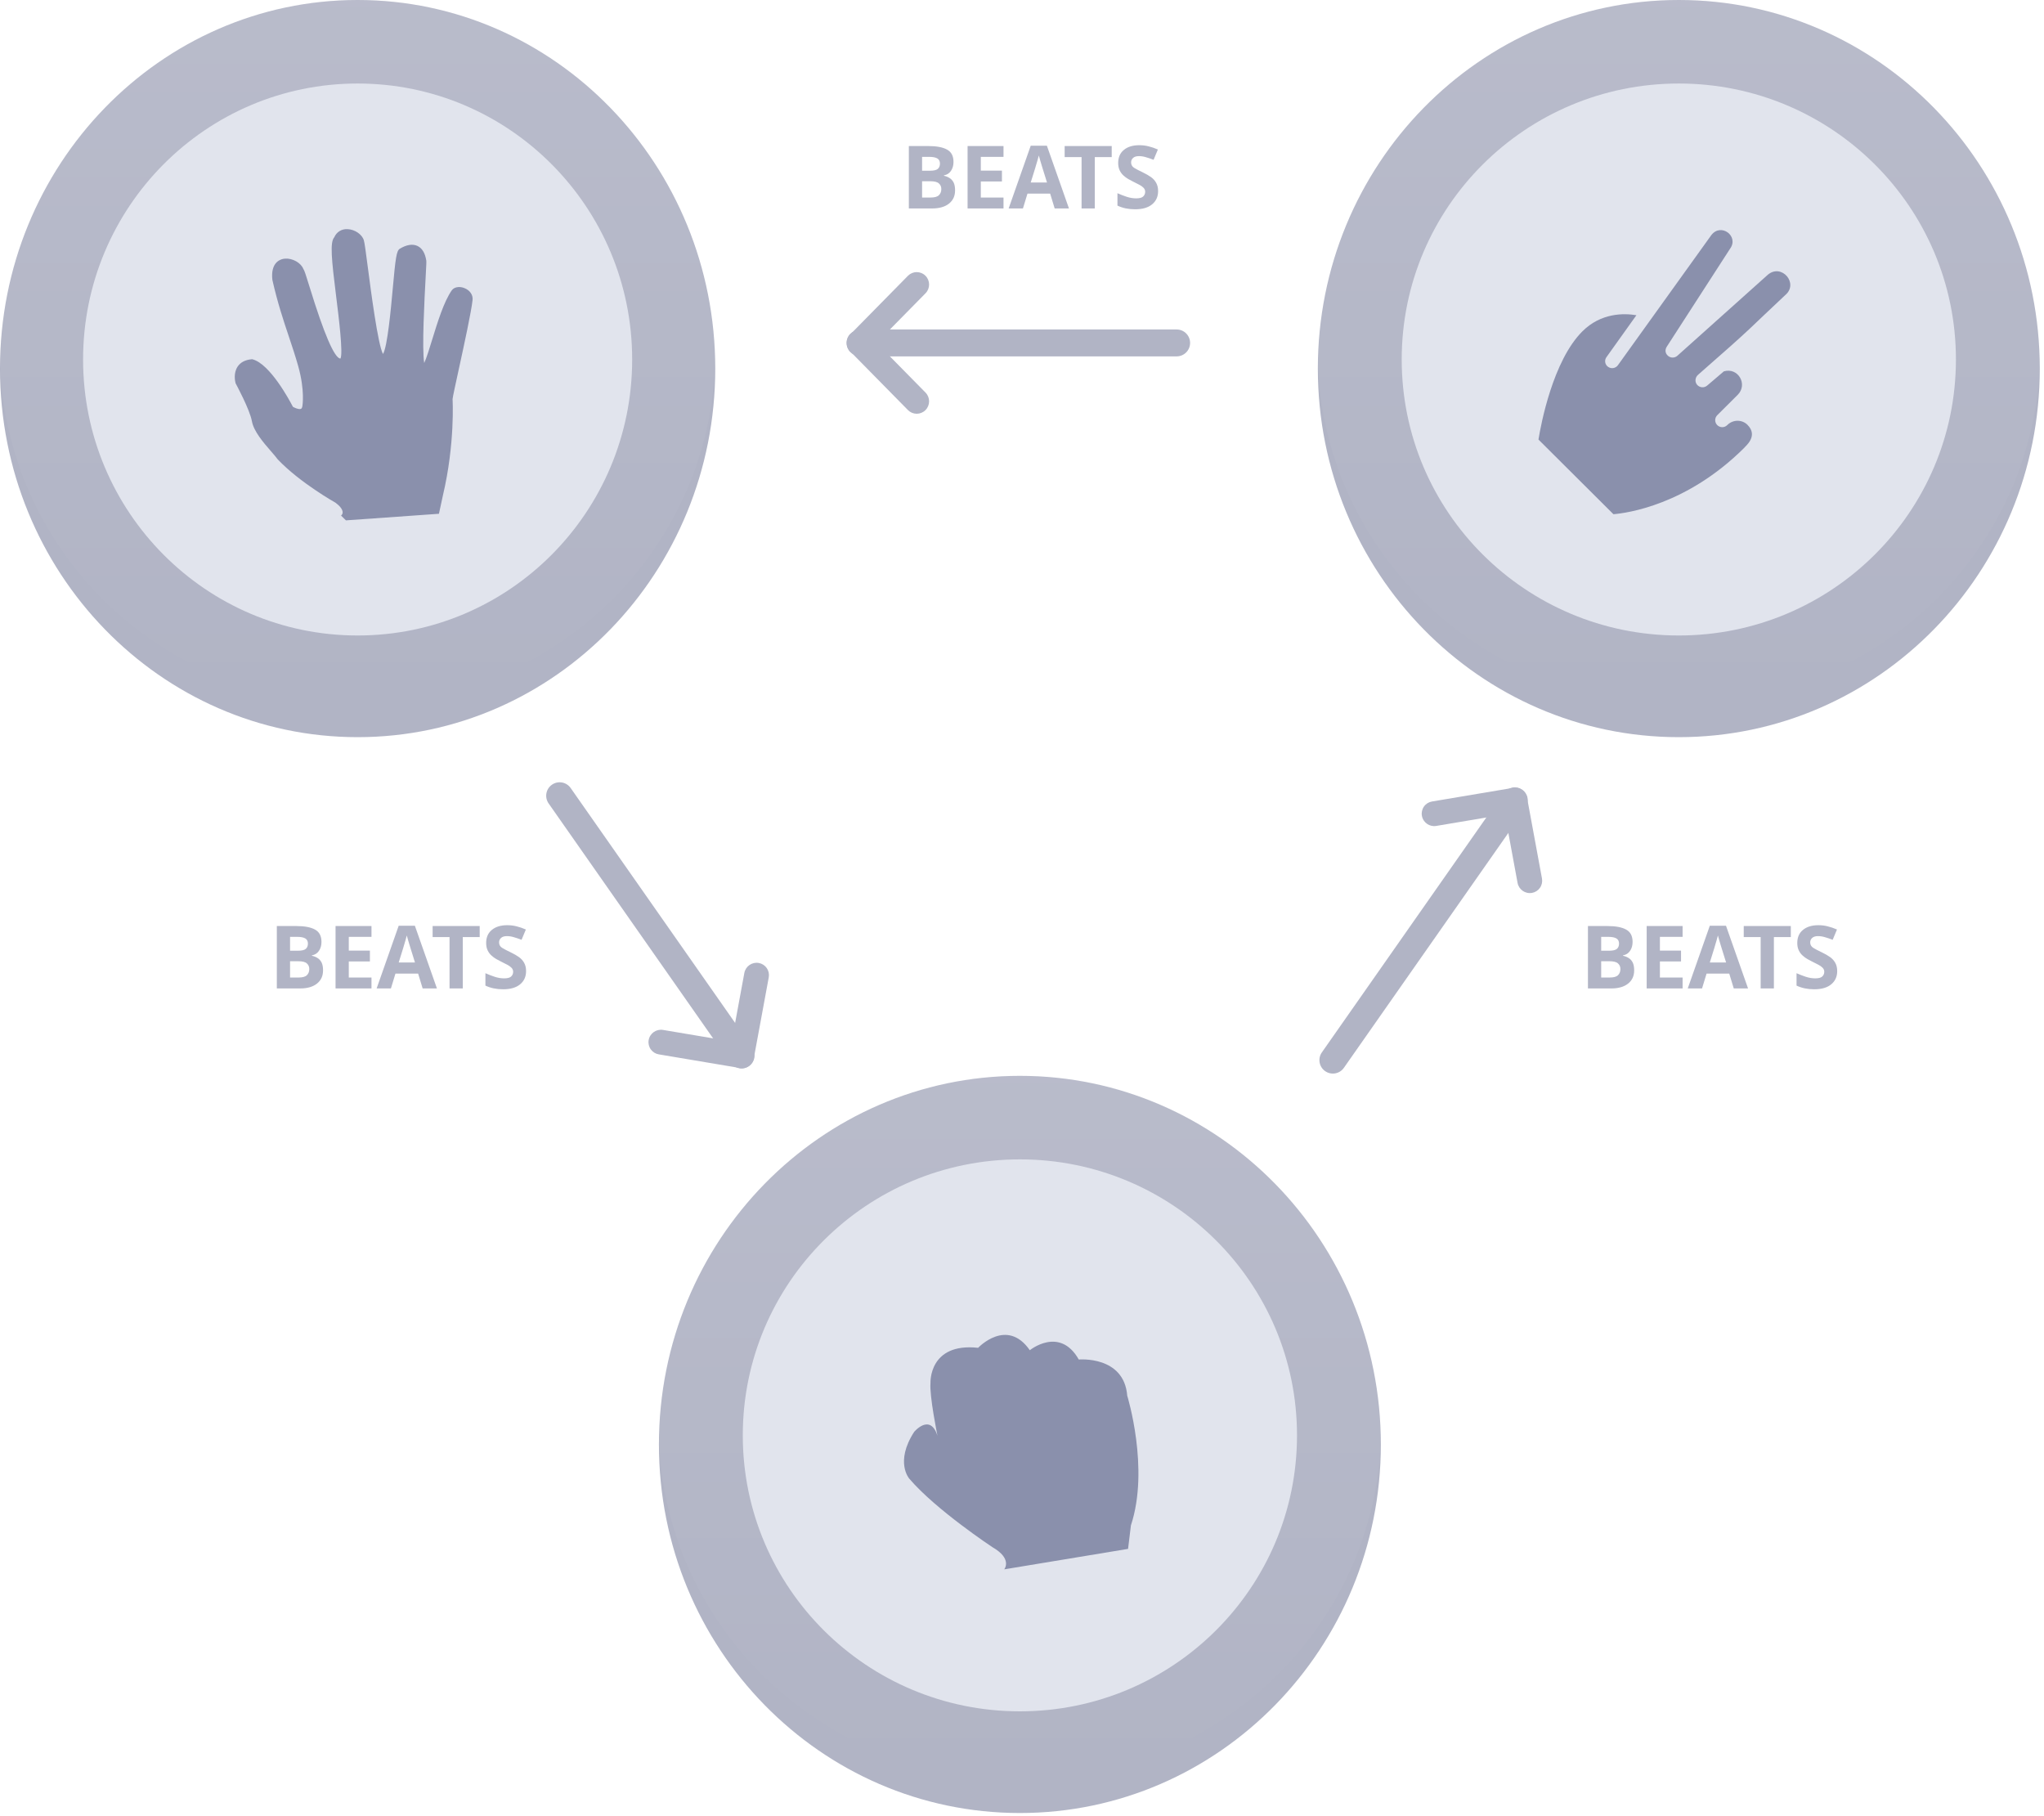
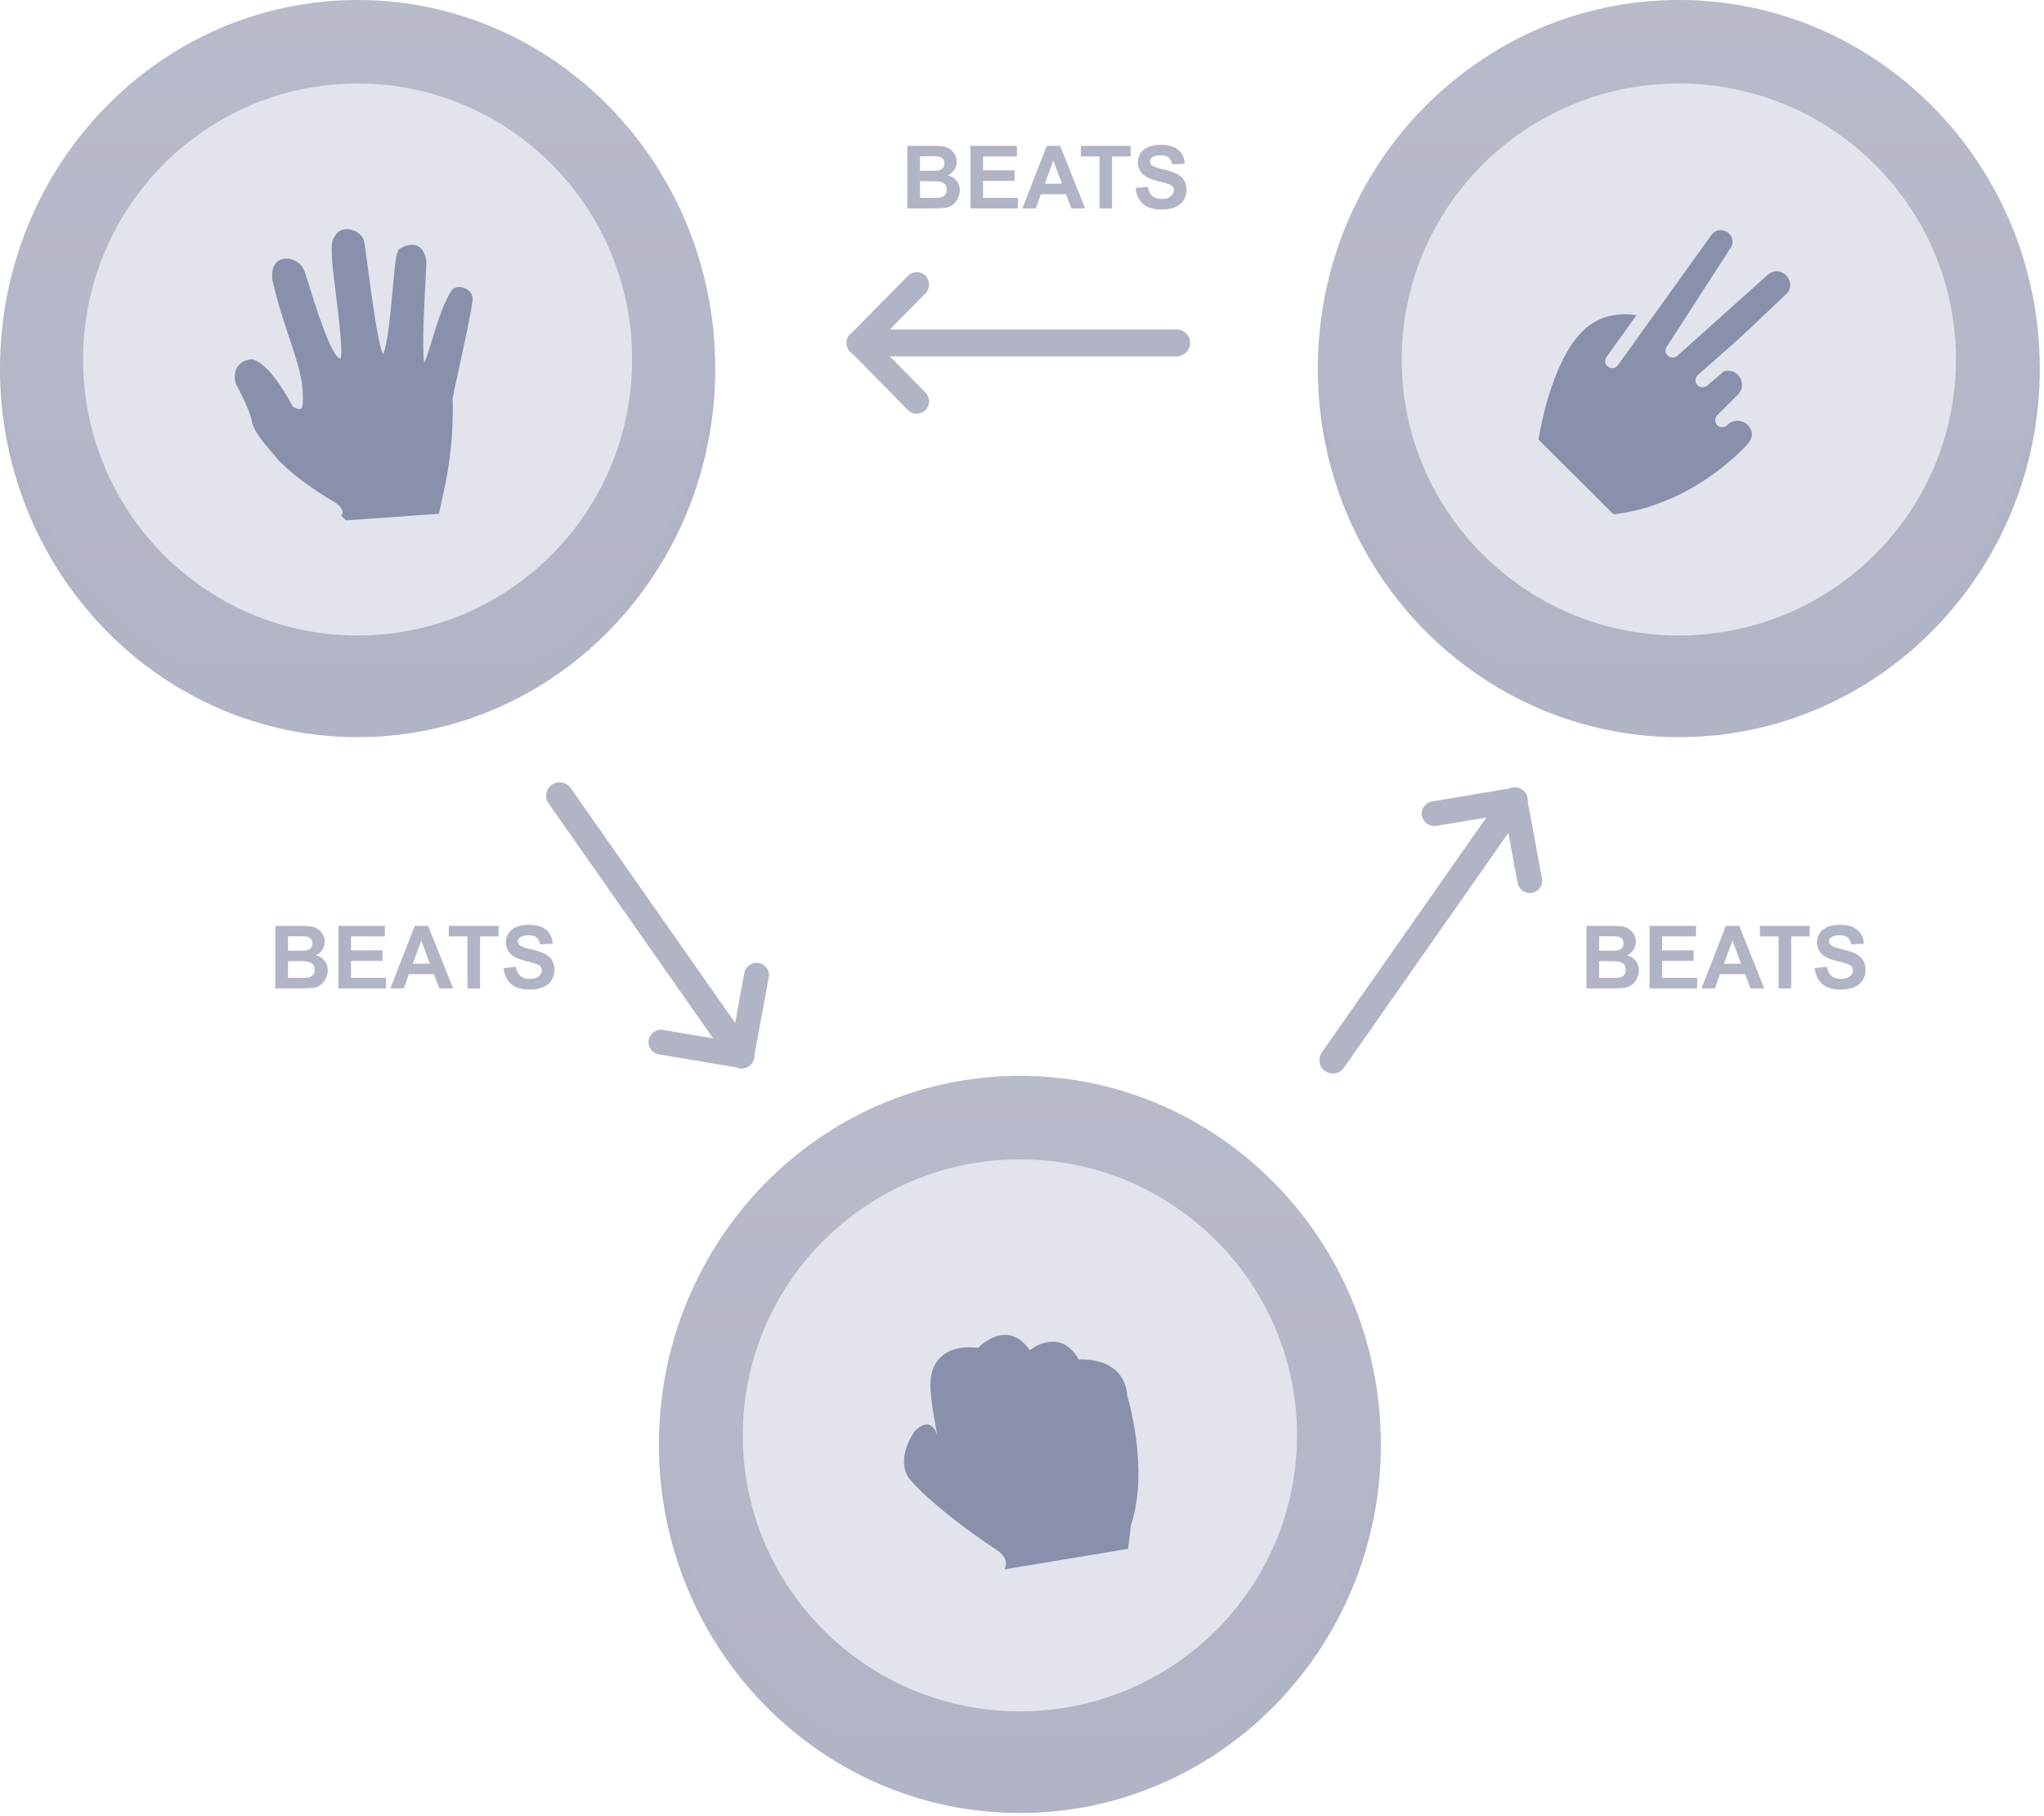
- <svg xmlns="http://www.w3.org/2000/svg" width="304" height="270">
+ <svg xmlns="http://www.w3.org/2000/svg" viewBox="0 0 304 270" version="1.1" xml:space="preserve" style="fill-rule:evenodd;clip-rule:evenodd;stroke-linejoin:round;stroke-miterlimit:2;">
+   <g>
+     <ellipse cx="53.189" cy="54.815" rx="53.189" ry="54.815" style="fill:rgb(177,180,197);" />
+     <ellipse cx="53.189" cy="52.385" rx="53.189" ry="52.385" style="fill:url(#_Linear1);" />
+     <g transform="matrix(1,0,0,1,12.357,12.421)">
+       <ellipse cx="40.832" cy="41.044" rx="40.832" ry="41.044" style="fill:rgb(225,228,237);" />
+       <path d="M56.697,30.417C56.41,30.303 56.101,30.253 55.793,30.271C55.376,30.301 55.038,30.472 54.838,30.752C53.661,32.418 52.697,35.562 51.919,38.089C51.562,39.258 51.083,40.822 50.736,41.564C50.374,39.484 50.783,31.867 50.942,28.934L50.944,28.887C51.054,26.849 51.069,26.491 51.044,26.334C50.87,25.216 50.426,24.482 49.725,24.154C49.017,23.821 48.096,23.968 47.105,24.571C46.608,24.874 46.47,25.916 46.044,30.638L46.042,30.658C45.807,33.253 45.266,39.226 44.601,40.221C43.851,38.829 42.817,30.921 42.371,27.499C42.059,25.102 41.877,23.725 41.755,23.309C41.498,22.439 40.412,21.698 39.337,21.656C38.442,21.612 37.708,22.071 37.357,22.87C36.702,23.606 36.934,26.049 37.659,31.834C38.003,34.588 38.715,40.275 38.267,40.914C37.374,40.815 35.84,37.253 33.708,30.322C33.11,28.38 32.925,27.797 32.741,27.542C32.379,26.651 31.148,25.964 30.045,26.042C29.952,26.048 29.86,26.06 29.768,26.078C29.19,26.194 27.872,26.731 28.153,29.208C28.932,32.643 29.777,35.165 30.598,37.613L30.614,37.663C31.105,39.128 31.569,40.513 32.001,42.051C33.017,45.681 32.622,47.933 32.617,47.958C32.583,48.19 32.512,48.332 32.406,48.381C32.361,48.401 32.312,48.412 32.263,48.414C31.941,48.437 31.458,48.221 31.208,48.081C30.64,46.983 27.808,41.751 25.241,41.026L25.15,41L25.057,41.008C24.115,41.098 23.423,41.458 23,42.076C22.33,43.054 22.607,44.3 22.675,44.55L22.713,44.64C22.733,44.677 24.792,48.465 25.11,50.227C25.385,51.738 26.806,53.375 27.948,54.691L27.995,54.745C28.368,55.175 28.69,55.547 28.943,55.891C32.259,59.383 37.501,62.319 37.544,62.343C38.198,62.83 38.562,63.301 38.6,63.706C38.618,63.859 38.576,64.013 38.483,64.136L38.369,64.256L39.094,64.967L52.926,63.987L53.516,61.257C55.339,53.552 54.958,46.982 54.952,46.938C54.959,46.696 55.47,44.358 55.882,42.47L55.893,42.422C56.713,38.659 57.731,33.978 57.927,32.197C58.012,31.436 57.529,30.737 56.697,30.418L56.697,30.417Z" style="fill:rgb(138,144,172);fill-rule:nonzero;" />
+     </g>
+     <g transform="matrix(1,0,0,1,196,0)">
+       <ellipse cx="53.686" cy="54.815" rx="53.686" ry="54.815" style="fill:rgb(177,180,197);" />
+       <ellipse cx="53.686" cy="52.385" rx="53.686" ry="52.385" style="fill:url(#_Linear2);" />
+       <g transform="matrix(1,0,0,1,12.473,12.421)">
+         <ellipse cx="41.214" cy="41.044" rx="41.214" ry="41.044" style="fill:rgb(225,228,237);" />
+         <path d="M30.455,40.692L34.906,34.458C33.056,34.151 29.658,34.083 26.875,36.855C22.487,41.225 20.71,50.664 20.34,52.948L31.49,64.053C33.498,63.883 42.386,62.7 50.95,54.172C51.04,53.988 53.127,52.452 51.421,50.754C50.607,49.944 49.259,49.958 48.428,50.787C48.23,50.992 47.957,51.108 47.672,51.108C47.394,51.108 47.128,50.998 46.931,50.802C46.735,50.607 46.624,50.341 46.624,50.064C46.624,49.78 46.74,49.508 46.946,49.312L49.972,46.298C51.51,44.766 50.061,42.182 47.914,42.803L45.437,44.915C44.997,45.295 44.323,45.249 43.94,44.812C43.556,44.369 43.638,43.698 44.075,43.32C52.729,35.758 51.465,36.67 57.033,31.472C59.113,29.747 56.497,26.696 54.447,28.442L40.978,40.506C40.581,40.843 39.99,40.837 39.6,40.491C39.155,40.108 39.145,39.557 39.436,39.121L48.831,24.576C50.204,22.724 47.501,20.666 46.055,22.534L32.164,41.881C31.968,42.162 31.646,42.33 31.303,42.33C31.085,42.33 30.872,42.262 30.694,42.136C30.419,41.946 30.255,41.632 30.255,41.298C30.255,41.08 30.325,40.867 30.454,40.692L30.455,40.692Z" style="fill:rgb(138,144,172);fill-rule:nonzero;" />
+       </g>
+     </g>
+     <g transform="matrix(1,0,0,1,98,160)">
+       <ellipse cx="53.686" cy="54.815" rx="53.686" ry="54.815" style="fill:rgb(177,180,197);" />
+       <ellipse cx="53.686" cy="52.385" rx="53.686" ry="52.385" style="fill:url(#_Linear3);" />
+       <g transform="matrix(1,0,0,1,12.473,12.421)">
+         <ellipse cx="41.214" cy="41.044" rx="41.214" ry="41.044" style="fill:rgb(225,228,237);" />
+         <path d="M57.179,35.15C56.704,29.153 49.971,29.765 49.971,29.765C47.129,24.755 42.69,28.384 42.69,28.384C39.28,23.473 35.003,28.024 35.003,28.024C27.63,27.228 27.916,33.258 27.916,33.258C27.743,35.175 28.956,41.105 28.956,41.105C27.862,37.687 25.489,40.524 25.489,40.524C22.572,45.026 24.768,47.491 24.768,47.491C28.715,52.117 37.125,57.671 37.125,57.671C40.171,59.416 38.882,60.971 38.882,60.971L57.302,57.927L57.726,54.433C60.526,45.961 57.179,35.149 57.179,35.149L57.179,35.15Z" style="fill:rgb(138,144,172);fill-rule:nonzero;" />
+       </g>
+     </g>
+     <g transform="matrix(1,0,0,1,134,31)">
+       <g transform="matrix(13,0,0,13,0,0)">
+         <path d="M0.073,-0.716L0.359,-0.716C0.416,-0.716 0.458,-0.713 0.486,-0.709C0.514,-0.704 0.539,-0.694 0.561,-0.679C0.583,-0.664 0.601,-0.644 0.616,-0.619C0.63,-0.594 0.638,-0.567 0.638,-0.536C0.638,-0.502 0.629,-0.471 0.611,-0.443C0.593,-0.415 0.568,-0.394 0.537,-0.38C0.581,-0.368 0.614,-0.346 0.638,-0.315C0.661,-0.285 0.673,-0.249 0.673,-0.208C0.673,-0.175 0.665,-0.143 0.65,-0.113C0.635,-0.082 0.614,-0.057 0.588,-0.039C0.562,-0.02 0.53,-0.009 0.491,-0.005C0.467,-0.002 0.409,-0.001 0.317,-0L0.073,-0L0.073,-0.716ZM0.218,-0.597L0.218,-0.431L0.313,-0.431C0.369,-0.431 0.404,-0.432 0.417,-0.434C0.442,-0.437 0.462,-0.445 0.476,-0.459C0.49,-0.473 0.497,-0.492 0.497,-0.515C0.497,-0.537 0.491,-0.555 0.479,-0.569C0.467,-0.583 0.448,-0.591 0.424,-0.594C0.41,-0.596 0.369,-0.597 0.301,-0.597L0.218,-0.597ZM0.218,-0.312L0.218,-0.121L0.352,-0.121C0.404,-0.121 0.437,-0.122 0.451,-0.125C0.472,-0.129 0.49,-0.138 0.503,-0.154C0.517,-0.169 0.523,-0.189 0.523,-0.214C0.523,-0.236 0.518,-0.254 0.508,-0.269C0.497,-0.284 0.482,-0.295 0.463,-0.302C0.443,-0.309 0.4,-0.312 0.334,-0.312L0.218,-0.312Z" style="fill:rgb(177,180,197);fill-rule:nonzero;" />
+       </g>
+       <g transform="matrix(13,0,0,13,9.38818,0)">
+         <path d="M0.073,-0L0.073,-0.716L0.604,-0.716L0.604,-0.595L0.217,-0.595L0.217,-0.436L0.577,-0.436L0.577,-0.315L0.217,-0.315L0.217,-0.121L0.617,-0.121L0.617,-0L0.073,-0Z" style="fill:rgb(177,180,197);fill-rule:nonzero;" />
+       </g>
+       <g transform="matrix(13,0,0,13,18.0591,0)">
+         <path d="M0.718,-0L0.561,-0L0.499,-0.163L0.212,-0.163L0.153,-0L0,-0L0.279,-0.716L0.432,-0.716L0.718,-0ZM0.452,-0.283L0.354,-0.549L0.257,-0.283L0.452,-0.283Z" style="fill:rgb(177,180,197);fill-rule:nonzero;" />
+       </g>
+       <g transform="matrix(13,0,0,13,26.4824,0)">
+         <path d="M0.234,-0L0.234,-0.595L0.021,-0.595L0.021,-0.716L0.59,-0.716L0.59,-0.595L0.378,-0.595L0.378,-0L0.234,-0Z" style="fill:rgb(177,180,197);fill-rule:nonzero;" />
+       </g>
+       <g transform="matrix(13,0,0,13,34.4233,0)">
+         <path d="M0.036,-0.233L0.177,-0.247C0.185,-0.199 0.202,-0.165 0.228,-0.143C0.254,-0.12 0.289,-0.109 0.333,-0.109C0.38,-0.109 0.415,-0.119 0.438,-0.139C0.462,-0.159 0.474,-0.182 0.474,-0.208C0.474,-0.225 0.469,-0.239 0.459,-0.251C0.449,-0.263 0.431,-0.273 0.407,-0.282C0.39,-0.288 0.351,-0.299 0.291,-0.313C0.214,-0.333 0.159,-0.356 0.128,-0.384C0.084,-0.424 0.062,-0.472 0.062,-0.528C0.062,-0.565 0.072,-0.599 0.093,-0.631C0.114,-0.662 0.143,-0.687 0.182,-0.703C0.221,-0.72 0.268,-0.728 0.323,-0.728C0.413,-0.728 0.481,-0.708 0.526,-0.669C0.572,-0.63 0.595,-0.577 0.598,-0.511L0.453,-0.505C0.447,-0.542 0.434,-0.568 0.413,-0.584C0.393,-0.6 0.362,-0.608 0.322,-0.608C0.28,-0.608 0.247,-0.6 0.223,-0.583C0.208,-0.571 0.2,-0.557 0.2,-0.538C0.2,-0.521 0.207,-0.507 0.222,-0.495C0.24,-0.479 0.284,-0.463 0.354,-0.447C0.425,-0.43 0.477,-0.413 0.51,-0.395C0.544,-0.378 0.571,-0.353 0.59,-0.323C0.609,-0.292 0.618,-0.254 0.618,-0.208C0.618,-0.167 0.607,-0.129 0.584,-0.093C0.561,-0.057 0.529,-0.031 0.487,-0.013C0.446,0.004 0.394,0.013 0.332,0.013C0.241,0.013 0.172,-0.008 0.123,-0.05C0.075,-0.092 0.046,-0.153 0.036,-0.233Z" style="fill:rgb(177,180,197);fill-rule:nonzero;" />
+       </g>
+     </g>
+     <g transform="matrix(1,0,0,1,40,147)">
+       <g transform="matrix(13,0,0,13,0,0)">
+         <path d="M0.073,-0.716L0.359,-0.716C0.416,-0.716 0.458,-0.713 0.486,-0.709C0.514,-0.704 0.539,-0.694 0.561,-0.679C0.583,-0.664 0.601,-0.644 0.616,-0.619C0.63,-0.594 0.638,-0.567 0.638,-0.536C0.638,-0.502 0.629,-0.471 0.611,-0.443C0.593,-0.415 0.568,-0.394 0.537,-0.38C0.581,-0.368 0.614,-0.346 0.638,-0.315C0.661,-0.285 0.673,-0.249 0.673,-0.208C0.673,-0.175 0.665,-0.143 0.65,-0.113C0.635,-0.082 0.614,-0.057 0.588,-0.039C0.562,-0.02 0.53,-0.009 0.491,-0.005C0.467,-0.002 0.409,-0.001 0.317,-0L0.073,-0L0.073,-0.716ZM0.218,-0.597L0.218,-0.431L0.313,-0.431C0.369,-0.431 0.404,-0.432 0.417,-0.434C0.442,-0.437 0.462,-0.445 0.476,-0.459C0.49,-0.473 0.497,-0.492 0.497,-0.515C0.497,-0.537 0.491,-0.555 0.479,-0.569C0.467,-0.583 0.448,-0.591 0.424,-0.594C0.41,-0.596 0.369,-0.597 0.301,-0.597L0.218,-0.597ZM0.218,-0.312L0.218,-0.121L0.352,-0.121C0.404,-0.121 0.437,-0.122 0.451,-0.125C0.472,-0.129 0.49,-0.138 0.503,-0.154C0.517,-0.169 0.523,-0.189 0.523,-0.214C0.523,-0.236 0.518,-0.254 0.508,-0.269C0.497,-0.284 0.482,-0.295 0.463,-0.302C0.443,-0.309 0.4,-0.312 0.334,-0.312L0.218,-0.312Z" style="fill:rgb(177,180,197);fill-rule:nonzero;" />
+       </g>
+       <g transform="matrix(13,0,0,13,9.38818,0)">
+         <path d="M0.073,-0L0.073,-0.716L0.604,-0.716L0.604,-0.595L0.217,-0.595L0.217,-0.436L0.577,-0.436L0.577,-0.315L0.217,-0.315L0.217,-0.121L0.617,-0.121L0.617,-0L0.073,-0Z" style="fill:rgb(177,180,197);fill-rule:nonzero;" />
+       </g>
+       <g transform="matrix(13,0,0,13,18.0591,0)">
+         <path d="M0.718,-0L0.561,-0L0.499,-0.163L0.212,-0.163L0.153,-0L0,-0L0.279,-0.716L0.432,-0.716L0.718,-0ZM0.452,-0.283L0.354,-0.549L0.257,-0.283L0.452,-0.283Z" style="fill:rgb(177,180,197);fill-rule:nonzero;" />
+       </g>
+       <g transform="matrix(13,0,0,13,26.4824,0)">
+         <path d="M0.234,-0L0.234,-0.595L0.021,-0.595L0.021,-0.716L0.59,-0.716L0.59,-0.595L0.378,-0.595L0.378,-0L0.234,-0Z" style="fill:rgb(177,180,197);fill-rule:nonzero;" />
+       </g>
+       <g transform="matrix(13,0,0,13,34.4233,0)">
+         <path d="M0.036,-0.233L0.177,-0.247C0.185,-0.199 0.202,-0.165 0.228,-0.143C0.254,-0.12 0.289,-0.109 0.333,-0.109C0.38,-0.109 0.415,-0.119 0.438,-0.139C0.462,-0.159 0.474,-0.182 0.474,-0.208C0.474,-0.225 0.469,-0.239 0.459,-0.251C0.449,-0.263 0.431,-0.273 0.407,-0.282C0.39,-0.288 0.351,-0.299 0.291,-0.313C0.214,-0.333 0.159,-0.356 0.128,-0.384C0.084,-0.424 0.062,-0.472 0.062,-0.528C0.062,-0.565 0.072,-0.599 0.093,-0.631C0.114,-0.662 0.143,-0.687 0.182,-0.703C0.221,-0.72 0.268,-0.728 0.323,-0.728C0.413,-0.728 0.481,-0.708 0.526,-0.669C0.572,-0.63 0.595,-0.577 0.598,-0.511L0.453,-0.505C0.447,-0.542 0.434,-0.568 0.413,-0.584C0.393,-0.6 0.362,-0.608 0.322,-0.608C0.28,-0.608 0.247,-0.6 0.223,-0.583C0.208,-0.571 0.2,-0.557 0.2,-0.538C0.2,-0.521 0.207,-0.507 0.222,-0.495C0.24,-0.479 0.284,-0.463 0.354,-0.447C0.425,-0.43 0.477,-0.413 0.51,-0.395C0.544,-0.378 0.571,-0.353 0.59,-0.323C0.609,-0.292 0.618,-0.254 0.618,-0.208C0.618,-0.167 0.607,-0.129 0.584,-0.093C0.561,-0.057 0.529,-0.031 0.487,-0.013C0.446,0.004 0.394,0.013 0.332,0.013C0.241,0.013 0.172,-0.008 0.123,-0.05C0.075,-0.092 0.046,-0.153 0.036,-0.233Z" style="fill:rgb(177,180,197);fill-rule:nonzero;" />
+       </g>
+     </g>
+     <g transform="matrix(1,0,0,1,235,147)">
+       <g transform="matrix(13,0,0,13,0,0)">
+         <path d="M0.073,-0.716L0.359,-0.716C0.416,-0.716 0.458,-0.713 0.486,-0.709C0.514,-0.704 0.539,-0.694 0.561,-0.679C0.583,-0.664 0.601,-0.644 0.616,-0.619C0.63,-0.594 0.638,-0.567 0.638,-0.536C0.638,-0.502 0.629,-0.471 0.611,-0.443C0.593,-0.415 0.568,-0.394 0.537,-0.38C0.581,-0.368 0.614,-0.346 0.638,-0.315C0.661,-0.285 0.673,-0.249 0.673,-0.208C0.673,-0.175 0.665,-0.143 0.65,-0.113C0.635,-0.082 0.614,-0.057 0.588,-0.039C0.562,-0.02 0.53,-0.009 0.491,-0.005C0.467,-0.002 0.409,-0.001 0.317,-0L0.073,-0L0.073,-0.716ZM0.218,-0.597L0.218,-0.431L0.313,-0.431C0.369,-0.431 0.404,-0.432 0.417,-0.434C0.442,-0.437 0.462,-0.445 0.476,-0.459C0.49,-0.473 0.497,-0.492 0.497,-0.515C0.497,-0.537 0.491,-0.555 0.479,-0.569C0.467,-0.583 0.448,-0.591 0.424,-0.594C0.41,-0.596 0.369,-0.597 0.301,-0.597L0.218,-0.597ZM0.218,-0.312L0.218,-0.121L0.352,-0.121C0.404,-0.121 0.437,-0.122 0.451,-0.125C0.472,-0.129 0.49,-0.138 0.503,-0.154C0.517,-0.169 0.523,-0.189 0.523,-0.214C0.523,-0.236 0.518,-0.254 0.508,-0.269C0.497,-0.284 0.482,-0.295 0.463,-0.302C0.443,-0.309 0.4,-0.312 0.334,-0.312L0.218,-0.312Z" style="fill:rgb(177,180,197);fill-rule:nonzero;" />
+       </g>
+       <g transform="matrix(13,0,0,13,9.38818,0)">
+         <path d="M0.073,-0L0.073,-0.716L0.604,-0.716L0.604,-0.595L0.217,-0.595L0.217,-0.436L0.577,-0.436L0.577,-0.315L0.217,-0.315L0.217,-0.121L0.617,-0.121L0.617,-0L0.073,-0Z" style="fill:rgb(177,180,197);fill-rule:nonzero;" />
+       </g>
+       <g transform="matrix(13,0,0,13,18.0591,0)">
+         <path d="M0.718,-0L0.561,-0L0.499,-0.163L0.212,-0.163L0.153,-0L0,-0L0.279,-0.716L0.432,-0.716L0.718,-0ZM0.452,-0.283L0.354,-0.549L0.257,-0.283L0.452,-0.283Z" style="fill:rgb(177,180,197);fill-rule:nonzero;" />
+       </g>
+       <g transform="matrix(13,0,0,13,26.4824,0)">
+         <path d="M0.234,-0L0.234,-0.595L0.021,-0.595L0.021,-0.716L0.59,-0.716L0.59,-0.595L0.378,-0.595L0.378,-0L0.234,-0Z" style="fill:rgb(177,180,197);fill-rule:nonzero;" />
+       </g>
+       <g transform="matrix(13,0,0,13,34.4233,0)">
+         <path d="M0.036,-0.233L0.177,-0.247C0.185,-0.199 0.202,-0.165 0.228,-0.143C0.254,-0.12 0.289,-0.109 0.333,-0.109C0.38,-0.109 0.415,-0.119 0.438,-0.139C0.462,-0.159 0.474,-0.182 0.474,-0.208C0.474,-0.225 0.469,-0.239 0.459,-0.251C0.449,-0.263 0.431,-0.273 0.407,-0.282C0.39,-0.288 0.351,-0.299 0.291,-0.313C0.214,-0.333 0.159,-0.356 0.128,-0.384C0.084,-0.424 0.062,-0.472 0.062,-0.528C0.062,-0.565 0.072,-0.599 0.093,-0.631C0.114,-0.662 0.143,-0.687 0.182,-0.703C0.221,-0.72 0.268,-0.728 0.323,-0.728C0.413,-0.728 0.481,-0.708 0.526,-0.669C0.572,-0.63 0.595,-0.577 0.598,-0.511L0.453,-0.505C0.447,-0.542 0.434,-0.568 0.413,-0.584C0.393,-0.6 0.362,-0.608 0.322,-0.608C0.28,-0.608 0.247,-0.6 0.223,-0.583C0.208,-0.571 0.2,-0.557 0.2,-0.538C0.2,-0.521 0.207,-0.507 0.222,-0.495C0.24,-0.479 0.284,-0.463 0.354,-0.447C0.425,-0.43 0.477,-0.413 0.51,-0.395C0.544,-0.378 0.571,-0.353 0.59,-0.323C0.609,-0.292 0.618,-0.254 0.618,-0.208C0.618,-0.167 0.607,-0.129 0.584,-0.093C0.561,-0.057 0.529,-0.031 0.487,-0.013C0.446,0.004 0.394,0.013 0.332,0.013C0.241,0.013 0.172,-0.008 0.123,-0.05C0.075,-0.092 0.046,-0.153 0.036,-0.233Z" style="fill:rgb(177,180,197);fill-rule:nonzero;" />
+       </g>
+     </g>
+     <g transform="matrix(-1,0,0,1,177,39)">
+       <path d="M50,12C50,10.896 49.104,10 48,10L2,10C0.896,10 0,10.896 0,12C0,13.104 0.896,14 2,14L48,14C49.104,14 50,13.104 50,12Z" style="fill:rgb(177,180,197);" />
+       <path d="M41.963,2.015L50.553,10.743C51.269,11.47 51.263,12.639 50.54,13.359C50.197,13.701 49.731,13.893 49.246,13.893C48.755,13.893 48.284,13.696 47.94,13.346L39.35,4.618C38.639,3.896 38.645,2.717 39.363,2.002C39.706,1.66 40.172,1.468 40.657,1.468C41.148,1.468 41.619,1.665 41.963,2.015Z" style="fill:rgb(177,180,197);" />
+       <path d="M39.35,19.382L47.94,10.654C48.284,10.304 48.755,10.107 49.246,10.107C49.731,10.107 50.197,10.299 50.54,10.641C51.263,11.361 51.269,12.53 50.553,13.257L41.963,21.985C41.619,22.335 41.148,22.532 40.657,22.532C40.172,22.532 39.706,22.34 39.363,21.998C38.645,21.283 38.639,20.104 39.35,19.382Z" style="fill:rgb(177,180,197);" />
+     </g>
+     <g transform="matrix(0.573576,0.819152,0.819152,-0.573576,72.2572,123.585)">
+       <path d="M50,12C50,10.896 49.104,10 48,10L2,10C0.896,10 0,10.896 0,12C0,13.104 0.896,14 2,14L48,14C49.104,14 50,13.104 50,12Z" style="fill:rgb(177,180,197);" />
+       <path d="M41.963,2.015L50.553,10.743C51.269,11.47 51.263,12.639 50.54,13.359C50.197,13.701 49.731,13.893 49.246,13.893C48.755,13.893 48.284,13.696 47.94,13.346L39.35,4.618C38.639,3.896 38.645,2.717 39.363,2.002C39.706,1.66 40.172,1.468 40.657,1.468C41.148,1.468 41.619,1.665 41.963,2.015Z" style="fill:rgb(177,180,197);" />
+       <path d="M39.35,19.382L47.94,10.654C48.284,10.304 48.755,10.107 49.246,10.107C49.731,10.107 50.197,10.299 50.54,10.641C51.263,11.361 51.269,12.53 50.553,13.257L41.963,21.985C41.619,22.335 41.148,22.532 40.657,22.532C40.172,22.532 39.706,22.34 39.363,21.998C38.645,21.283 38.639,20.104 39.35,19.382Z" style="fill:rgb(177,180,197);" />
+     </g>
+     <g transform="matrix(0.573576,-0.819152,0.819152,0.573576,187.257,152.415)">
+       <path d="M50,12C50,10.896 49.104,10 48,10L2,10C0.896,10 0,10.896 0,12C0,13.104 0.896,14 2,14L48,14C49.104,14 50,13.104 50,12Z" style="fill:rgb(177,180,197);" />
+       <path d="M41.963,2.015L50.553,10.743C51.269,11.47 51.263,12.639 50.54,13.359C50.197,13.701 49.731,13.893 49.246,13.893C48.755,13.893 48.284,13.696 47.94,13.346L39.35,4.618C38.639,3.896 38.645,2.717 39.363,2.002C39.706,1.66 40.172,1.468 40.657,1.468C41.148,1.468 41.619,1.665 41.963,2.015Z" style="fill:rgb(177,180,197);" />
+       <path d="M39.35,19.382L47.94,10.654C48.284,10.304 48.755,10.107 49.246,10.107C49.731,10.107 50.197,10.299 50.54,10.641C51.263,11.361 51.269,12.53 50.553,13.257L41.963,21.985C41.619,22.335 41.148,22.532 40.657,22.532C40.172,22.532 39.706,22.34 39.363,21.998C38.645,21.283 38.639,20.104 39.35,19.382Z" style="fill:rgb(177,180,197);" />
+     </g>
+   </g>
  <defs>
-     <linearGradient id="a" x1="50%" x2="50%" y1="0%" y2="100%">
-       <stop offset="0%" stop-color="#FFF" stop-opacity=".097" />
-       <stop offset="100%" stop-color="#FFF" stop-opacity="0" />
+     <linearGradient id="_Linear1" x1="0" y1="0" x2="1" y2="0" gradientUnits="userSpaceOnUse" gradientTransform="matrix(6.41531e-15,104.77,-104.77,6.41531e-15,53.189,0)">
+       <stop offset="0" style="stop-color:white;stop-opacity:0.09" />
+       <stop offset="1" style="stop-color:white;stop-opacity:0" />
    </linearGradient>
-     <linearGradient id="b" x1="50%" x2="50%" y1="0%" y2="100%">
-       <stop offset="0%" stop-color="#FFF" stop-opacity=".097" />
-       <stop offset="100%" stop-color="#FFF" stop-opacity="0" />
+     <linearGradient id="_Linear2" x1="0" y1="0" x2="1" y2="0" gradientUnits="userSpaceOnUse" gradientTransform="matrix(6.41531e-15,104.77,-104.77,6.41531e-15,53.686,0)">
+       <stop offset="0" style="stop-color:white;stop-opacity:0.09" />
+       <stop offset="1" style="stop-color:white;stop-opacity:0" />
+     </linearGradient>
+     <linearGradient id="_Linear3" x1="0" y1="0" x2="1" y2="0" gradientUnits="userSpaceOnUse" gradientTransform="matrix(6.41531e-15,104.77,-104.77,6.41531e-15,53.686,0)">
+       <stop offset="0" style="stop-color:white;stop-opacity:0.09" />
+       <stop offset="1" style="stop-color:white;stop-opacity:0" />
    </linearGradient>
  </defs>
-   <g fill="none" fill-rule="evenodd">
-     <ellipse cx="53.189" cy="54.815" fill="#B1B4C5" rx="53.189" ry="54.815" />
-     <ellipse cx="53.189" cy="52.385" fill="url(#a)" rx="53.189" ry="52.385" />
-     <g transform="translate(12.357 12.421)">
-       <ellipse cx="40.832" cy="41.044" fill="#E1E4ED" rx="40.832" ry="41.044" />
-       <path fill="#8A90AC" fill-rule="nonzero" d="M56.697 30.417a2.125 2.125 0 00-.904-.146c-.417.03-.755.201-.955.481-1.177 1.666-2.141 4.81-2.919 7.337-.357 1.169-.836 2.733-1.183 3.475-.362-2.08.047-9.697.206-12.63l.002-.047c.11-2.038.125-2.396.1-2.553-.174-1.118-.618-1.852-1.319-2.18-.708-.333-1.629-.186-2.62.417-.497.303-.635 1.345-1.061 6.067l-.002.02c-.235 2.595-.776 8.568-1.441 9.563-.75-1.392-1.784-9.3-2.23-12.722-.312-2.397-.494-3.774-.616-4.19-.257-.87-1.343-1.611-2.418-1.653-.895-.044-1.629.415-1.98 1.214-.655.736-.423 3.179.302 8.964.344 2.754 1.056 8.441.608 9.08-.893-.099-2.427-3.661-4.559-10.592-.598-1.942-.783-2.525-.967-2.78-.362-.891-1.593-1.578-2.696-1.5a2.314 2.314 0 00-.277.036c-.578.116-1.896.653-1.615 3.13.779 3.435 1.624 5.957 2.445 8.405l.016.05c.491 1.465.955 2.85 1.387 4.388 1.016 3.63.621 5.882.616 5.907-.034.232-.105.374-.211.423a.405.405 0 01-.143.033c-.322.023-.805-.193-1.055-.333-.568-1.098-3.4-6.33-5.967-7.055L25.15 41l-.093.008c-.942.09-1.634.45-2.057 1.068-.67.978-.393 2.224-.325 2.474l.038.09c.02.037 2.079 3.825 2.397 5.587.275 1.511 1.696 3.148 2.838 4.464l.047.054c.373.43.695.802.948 1.146 3.316 3.492 8.558 6.428 8.601 6.452.654.487 1.018.958 1.056 1.363a.595.595 0 01-.117.43l-.114.12.725.711 13.832-.98.59-2.73c1.823-7.705 1.442-14.275 1.436-14.319.007-.242.518-2.58.93-4.468l.011-.048c.82-3.763 1.838-8.444 2.034-10.225.085-.761-.398-1.46-1.23-1.779z" />
-     </g>
-     <g transform="translate(196)">
-       <ellipse cx="53.686" cy="54.815" fill="#B1B4C5" rx="53.686" ry="54.815" />
-       <ellipse cx="53.686" cy="52.385" fill="url(#b)" rx="53.686" ry="52.385" />
-       <g transform="translate(12.473 12.421)">
-         <ellipse cx="41.214" cy="41.044" fill="#E1E4ED" rx="41.214" ry="41.044" />
-         <path fill="#8A90AC" fill-rule="nonzero" d="M30.455 40.692l4.451-6.234c-1.85-.307-5.248-.375-8.031 2.397-4.388 4.37-6.165 13.809-6.535 16.093l11.15 11.105c2.008-.17 10.896-1.353 19.46-9.881.09-.184 2.177-1.72.471-3.418-.814-.81-2.162-.796-2.993.033a1.051 1.051 0 01-1.497.015 1.04 1.04 0 01.015-1.49l3.026-3.014c1.538-1.532.089-4.116-2.058-3.495l-2.477 2.112a1.065 1.065 0 01-1.497-.103c-.384-.443-.302-1.114.135-1.492 8.654-7.562 7.39-6.65 12.958-11.848 2.08-1.725-.536-4.776-2.586-3.03L40.978 40.506a1.051 1.051 0 01-1.378-.015c-.445-.383-.455-.934-.164-1.37l9.395-14.545c1.373-1.852-1.33-3.91-2.776-2.042L32.164 41.881a1.05 1.05 0 01-1.47.255 1.02 1.02 0 01-.24-1.444z" />
-       </g>
-     </g>
-     <g transform="translate(98 160)">
-       <ellipse cx="53.686" cy="54.815" fill="#B1B4C5" rx="53.686" ry="54.815" />
-       <ellipse cx="53.686" cy="52.385" fill="url(#b)" rx="53.686" ry="52.385" />
-       <g transform="translate(12.473 12.421)">
-         <ellipse cx="41.214" cy="41.044" fill="#E1E4ED" rx="41.214" ry="41.044" />
-         <path fill="#8A90AC" fill-rule="nonzero" d="M57.179 35.15c-.475-5.997-7.208-5.385-7.208-5.385-2.842-5.01-7.281-1.381-7.281-1.381-3.41-4.911-7.687-.36-7.687-.36-7.373-.796-7.087 5.234-7.087 5.234-.173 1.917 1.04 7.847 1.04 7.847-1.094-3.418-3.467-.581-3.467-.581-2.917 4.502-.721 6.967-.721 6.967 3.947 4.626 12.357 10.18 12.357 10.18 3.046 1.745 1.757 3.3 1.757 3.3l18.42-3.044.424-3.494c2.8-8.472-.547-19.284-.547-19.284z" />
-       </g>
-     </g>
-     <text fill="#B1B4C5" font-family="BarlowSemiCondensed-Bold, Barlow Semi Condensed" font-size="13" font-style="condensed" font-weight="bold">
-       <tspan x="134" y="31">BEATS</tspan>
-     </text>
-     <text fill="#B1B4C5" font-family="BarlowSemiCondensed-Bold, Barlow Semi Condensed" font-size="13" font-style="condensed" font-weight="bold">
-       <tspan x="40" y="147">BEATS</tspan>
-     </text>
-     <text fill="#B1B4C5" font-family="BarlowSemiCondensed-Bold, Barlow Semi Condensed" font-size="13" font-style="condensed" font-weight="bold">
-       <tspan x="235" y="147">BEATS</tspan>
-     </text>
-     <g fill="#B1B4C5" transform="matrix(-1 0 0 1 177 39)">
-       <rect width="50" height="4" y="10" rx="2" />
-       <path d="M41.963 2.015l8.59 8.728c.716.727.71 1.896-.013 2.616a1.833 1.833 0 01-2.6-.013l-8.59-8.728a1.855 1.855 0 01.013-2.616 1.833 1.833 0 012.6.013z" />
-       <path d="M39.35 19.382l8.59-8.728a1.833 1.833 0 012.6-.013c.723.72.729 1.889.013 2.616l-8.59 8.728a1.833 1.833 0 01-2.6.013 1.855 1.855 0 01-.013-2.616z" />
-     </g>
-     <g fill="#B1B4C5" transform="scale(1 -1) rotate(-55 -82.574 -131.195)">
-       <rect width="50" height="4" y="10" rx="2" />
-       <path d="M41.963 2.015l8.59 8.728c.716.727.71 1.896-.013 2.616a1.833 1.833 0 01-2.6-.013l-8.59-8.728a1.855 1.855 0 01.013-2.616 1.833 1.833 0 012.6.013z" />
-       <path d="M39.35 19.382l8.59-8.728a1.833 1.833 0 012.6-.013c.723.72.729 1.889.013 2.616l-8.59 8.728a1.833 1.833 0 01-2.6.013 1.855 1.855 0 01-.013-2.616z" />
-     </g>
-     <g fill="#B1B4C5" transform="rotate(-55 240.022 -103.651)">
-       <rect width="50" height="4" y="10" rx="2" />
-       <path d="M41.963 2.015l8.59 8.728c.716.727.71 1.896-.013 2.616a1.833 1.833 0 01-2.6-.013l-8.59-8.728a1.855 1.855 0 01.013-2.616 1.833 1.833 0 012.6.013z" />
-       <path d="M39.35 19.382l8.59-8.728a1.833 1.833 0 012.6-.013c.723.72.729 1.889.013 2.616l-8.59 8.728a1.833 1.833 0 01-2.6.013 1.855 1.855 0 01-.013-2.616z" />
-     </g>
-   </g>
</svg>
